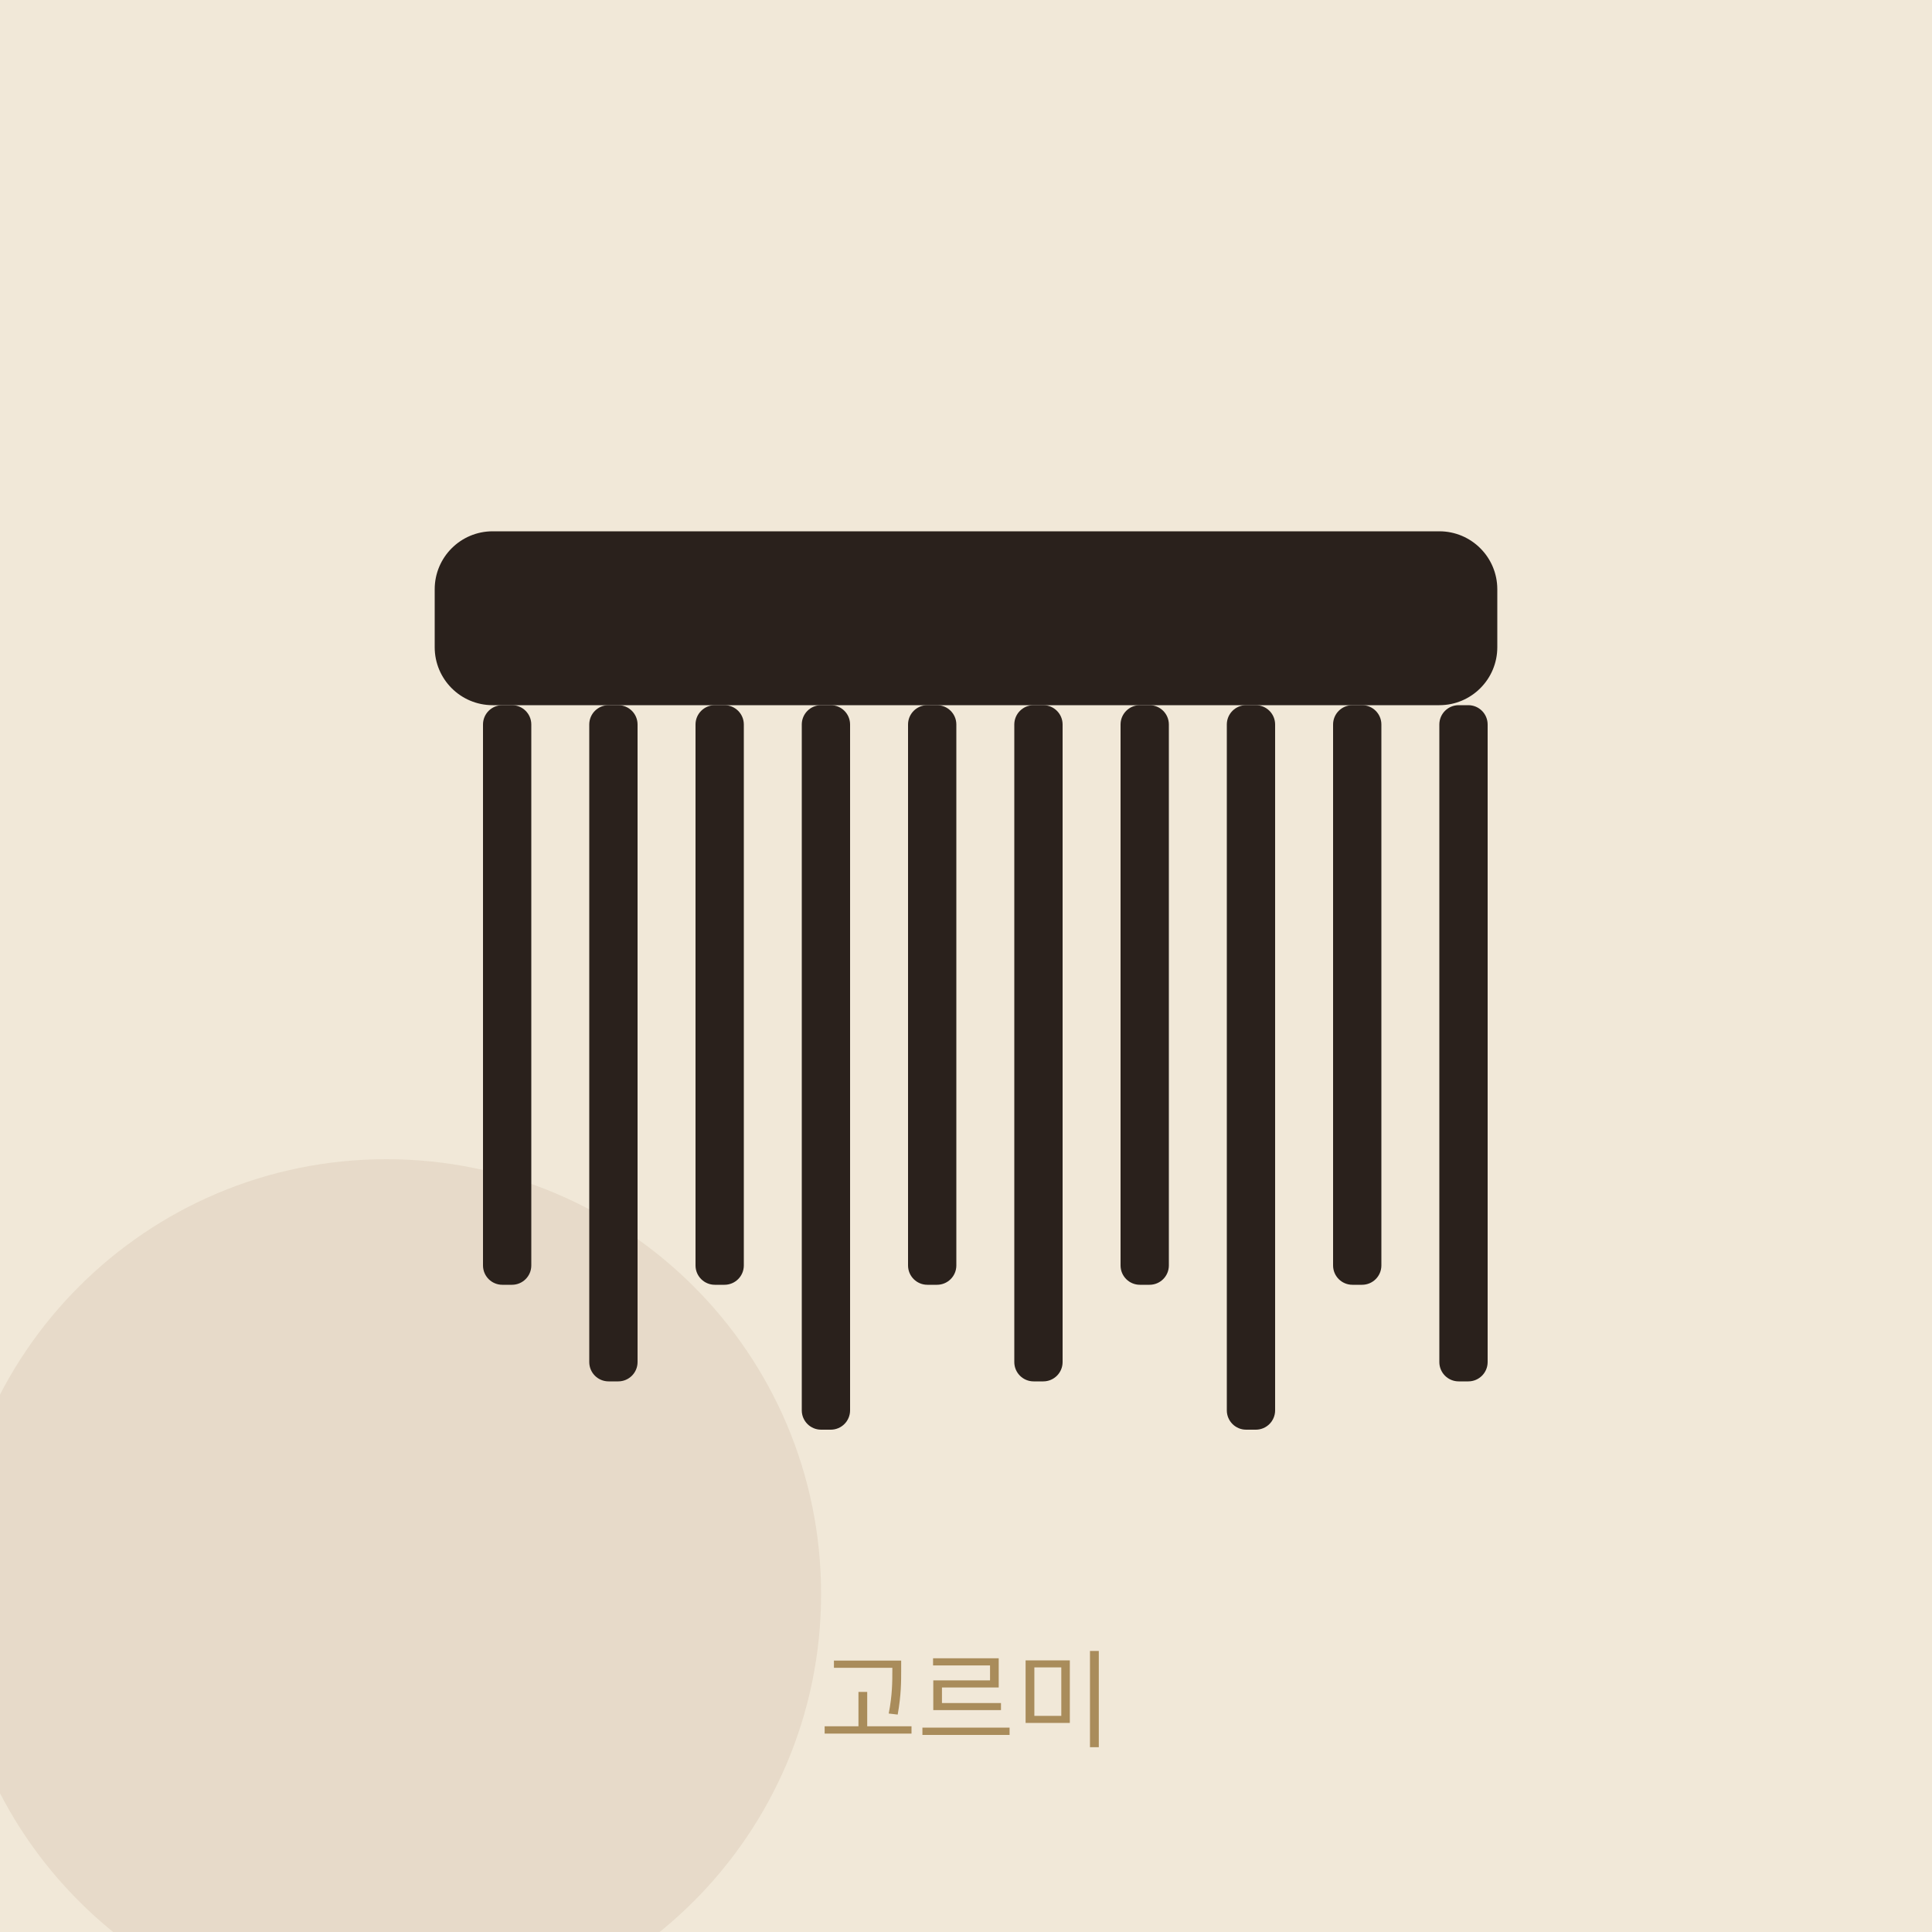
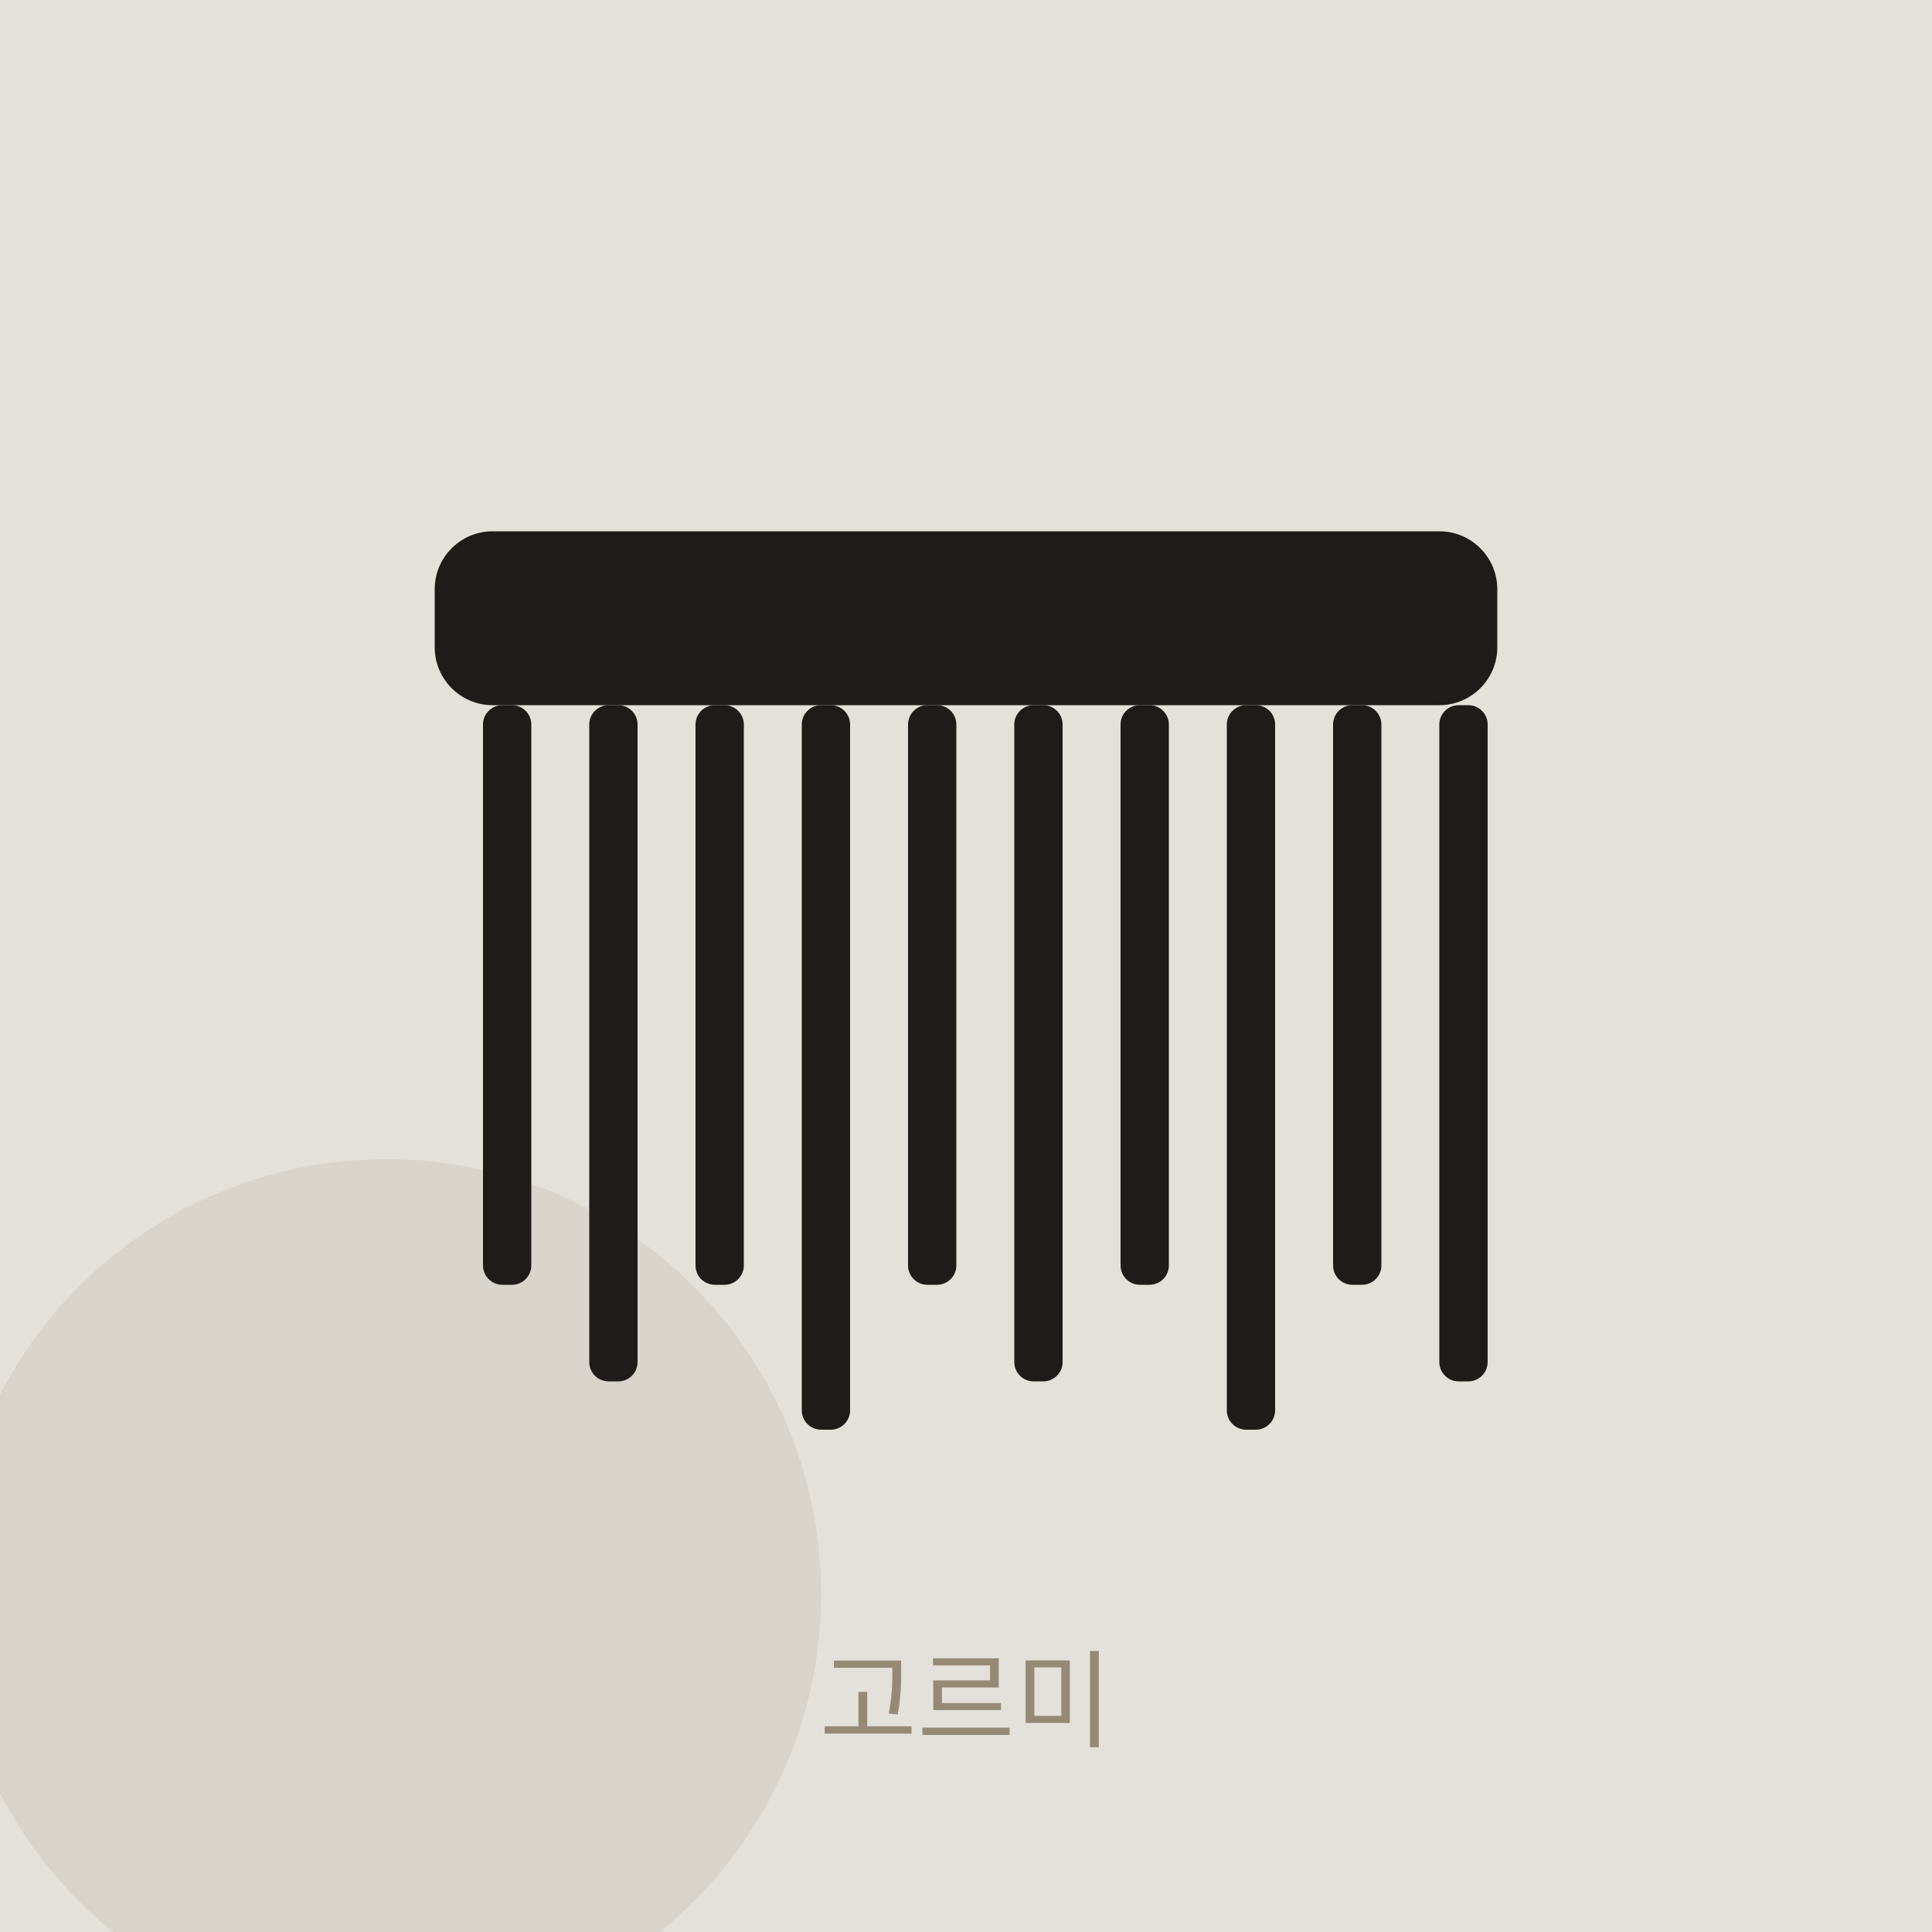
<svg xmlns="http://www.w3.org/2000/svg" viewBox="0 0 400 400" role="img" aria-label="빗 제품 이미지">
-   <rect width="400" height="400" fill="#F1E8D8" />
-   <circle cx="80" cy="330" r="90" fill="#8B5E3C" opacity="0.10" />
+   <rect width="400" height="400" fill="#E4E1DA" />
+   <circle cx="80" cy="330" r="90" fill="#6E6155" opacity="0.10" />
  <g transform="translate(90,110)">
-     <rect x="0" y="0" width="220" height="36" rx="12" fill="#2A211C" />
-     <g fill="#2A211C">
+     <rect x="0" y="0" width="220" height="36" rx="12" fill="#1E1B18" />
+     <g fill="#1E1B18">
      <rect x="10" y="36" width="10" height="120" rx="4" />
      <rect x="32" y="36" width="10" height="140" rx="4" />
      <rect x="54" y="36" width="10" height="120" rx="4" />
      <rect x="76" y="36" width="10" height="150" rx="4" />
      <rect x="98" y="36" width="10" height="120" rx="4" />
      <rect x="120" y="36" width="10" height="140" rx="4" />
      <rect x="142" y="36" width="10" height="120" rx="4" />
      <rect x="164" y="36" width="10" height="150" rx="4" />
      <rect x="186" y="36" width="10" height="120" rx="4" />
      <rect x="208" y="36" width="10" height="140" rx="4" />
    </g>
  </g>
-   <text x="200" y="360" text-anchor="middle" font-family="sans-serif" font-size="22" fill="#a98c5b">고르미</text>
+   <text x="200" y="360" text-anchor="middle" font-family="sans-serif" font-size="22" fill="#948A76">고르미</text>
</svg>
